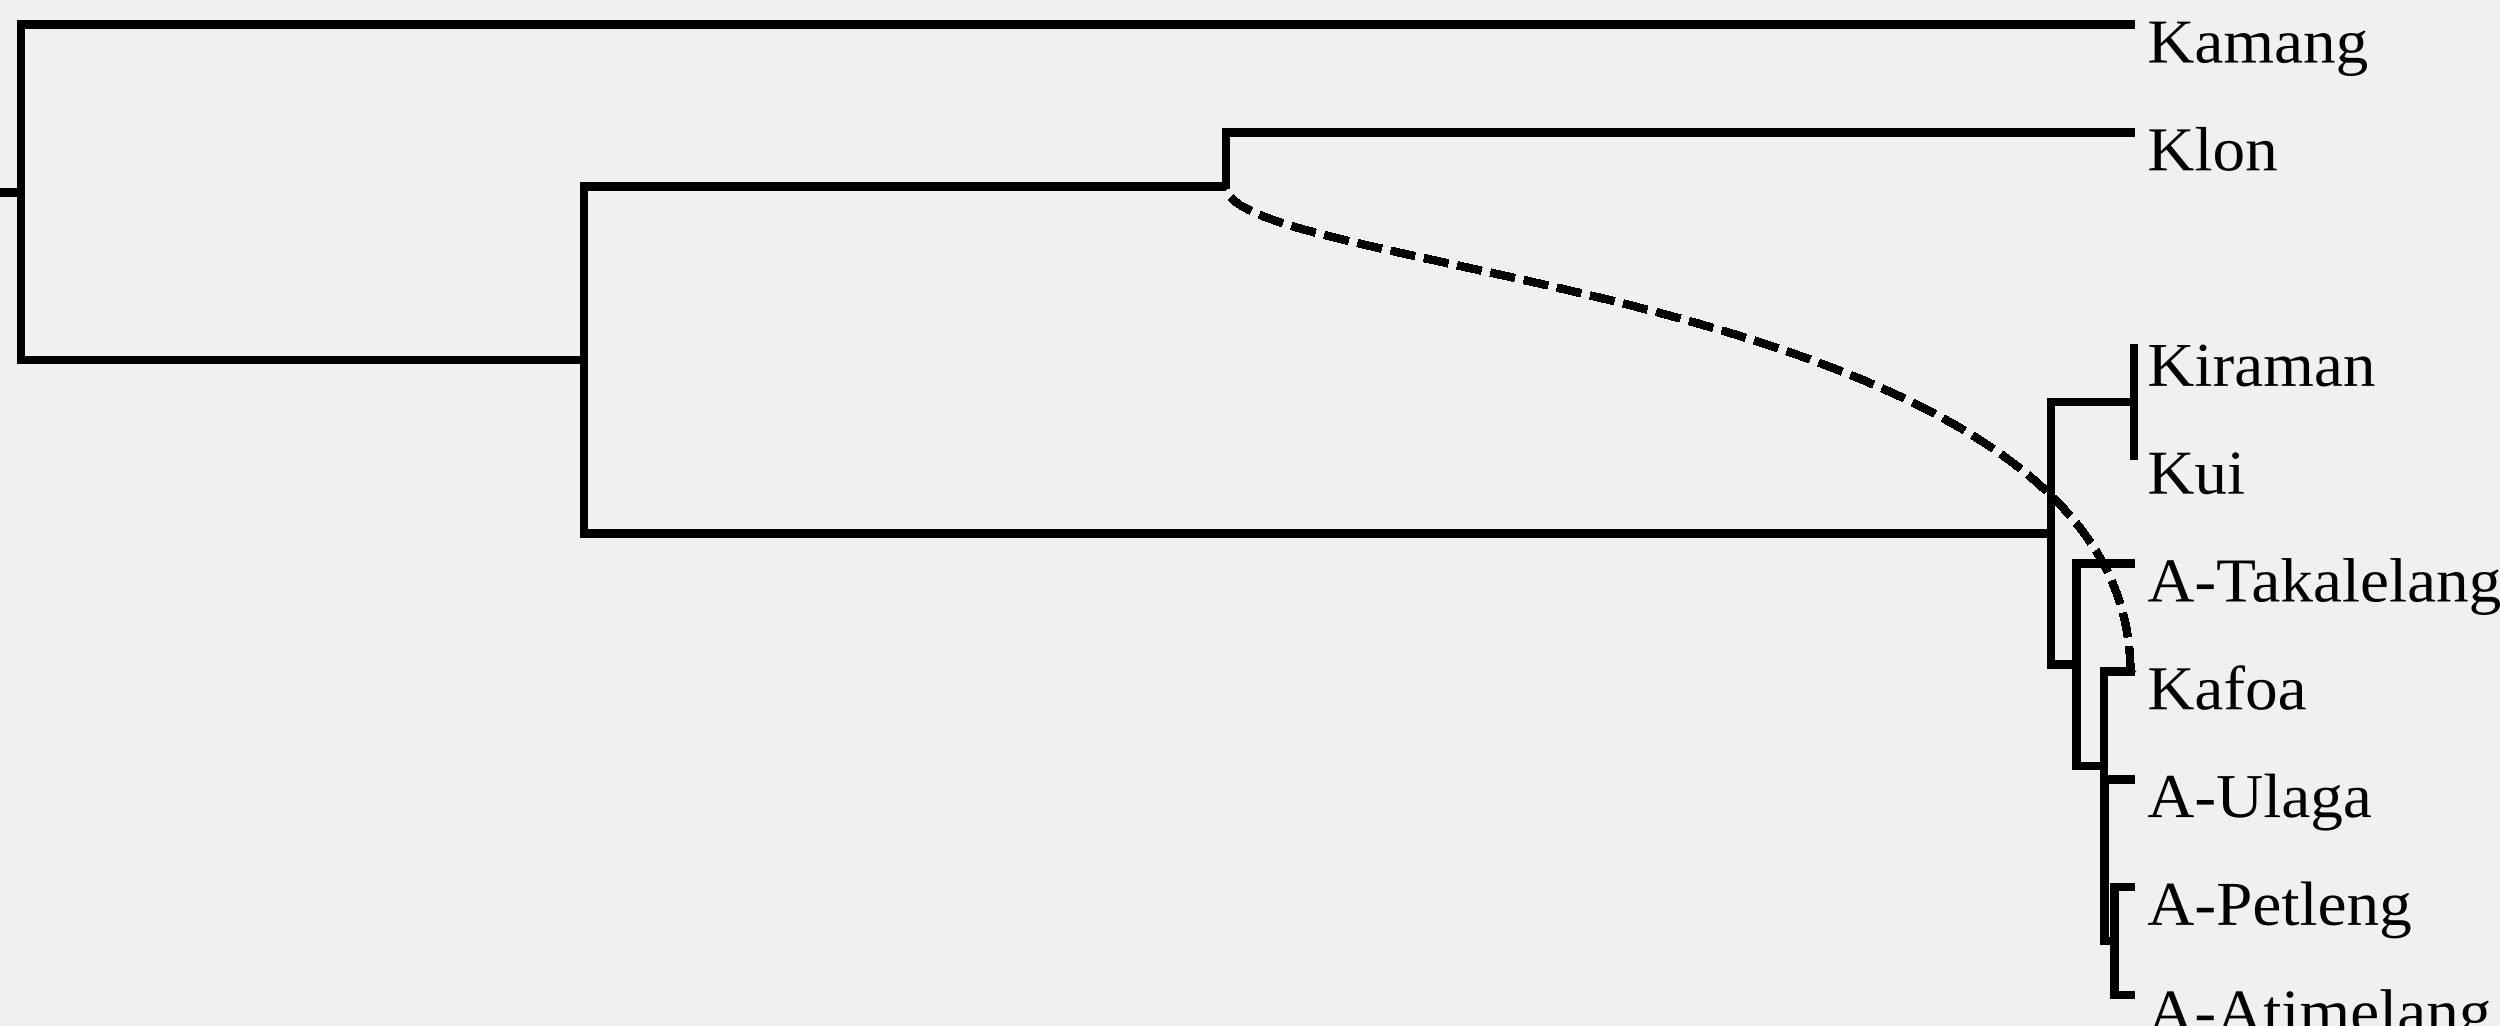
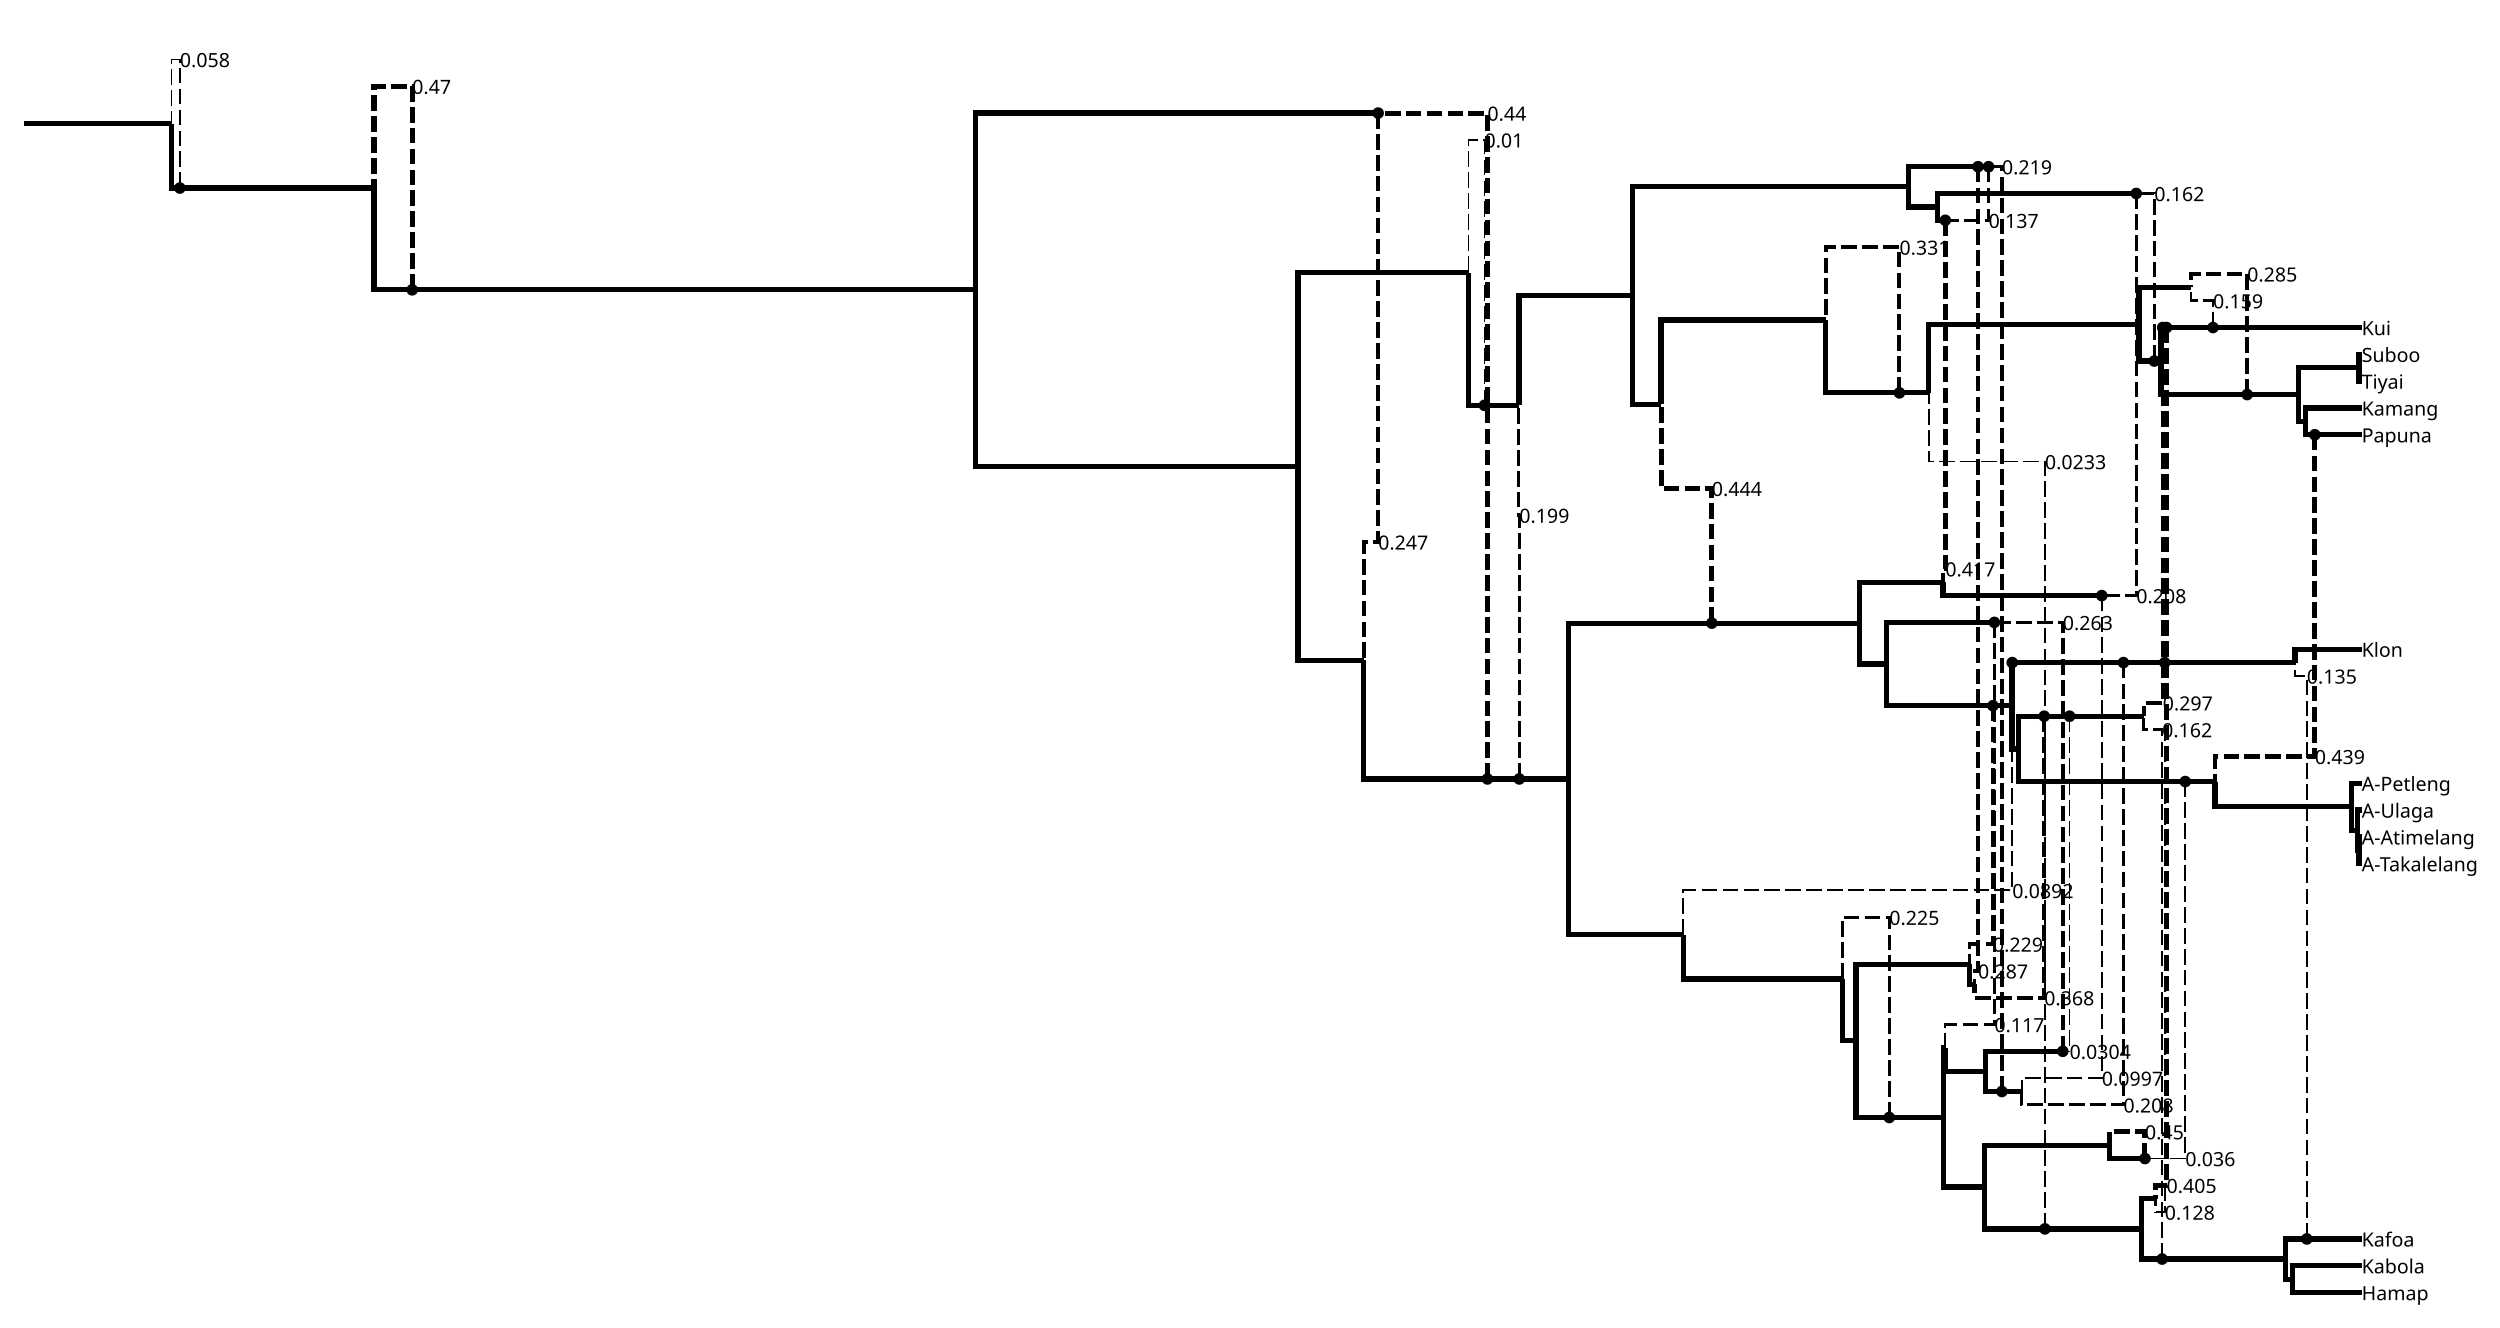
- <svg xmlns="http://www.w3.org/2000/svg" version="1.1" width="587.154" height="240.741" preserveAspectRatio="none" id="SVG" style="font-size:11px;font-family:sans-serif;stroke-width:2px;shape-rendering:crispEdges" viewBox="-20 -46.5 646.338 250.366">
-   <defs id="defs4330" />
-   <path d="m 531.856,196.494 -5.206,0 0,-13.164" class="treeEdge" vector-effect="non-scaling-stroke" id="node#11" style="fill:none;stroke:#000000;stroke-width:2" />
-   <path d="m 531.856,170.165 -5.206,0 0,13.164" class="treeEdge" vector-effect="non-scaling-stroke" id="node#12" style="fill:none;stroke:#000000;stroke-width:2" />
-   <path d="m 531.856,143.837 -7.819,0 0,19.746" class="treeEdge" vector-effect="non-scaling-stroke" id="node#9" style="fill:none;stroke:#000000;stroke-width:2" />
-   <path d="m 531.856,117.509 -1.072,0 0,0" class="treeEdge" vector-effect="non-scaling-stroke" id="node#7" style="fill:none;stroke:#000000;stroke-width:2" />
-   <path d="m 531.856,91.181 -14.954,0 0,24.683" class="treeEdge" vector-effect="non-scaling-stroke" id="node#4" style="fill:none;stroke:#000000;stroke-width:2" />
-   <path d="m 531.856,64.852 -0.149,0 0,-13.164" class="treeEdge" vector-effect="non-scaling-stroke" id="node#14" style="fill:none;stroke:#000000;stroke-width:2" />
-   <path d="m 531.856,38.524 -0.149,0 0,13.164" class="treeEdge" vector-effect="non-scaling-stroke" id="node#15" style="fill:none;stroke:#000000;stroke-width:2" />
-   <path d="m 531.856,-14.133 -234.953,0 0,13.164" class="treeEdge" vector-effect="non-scaling-stroke" id="node#18" style="fill:none;stroke:#000000;stroke-width:2" />
-   <path d="m 531.856,-40.461 -546.392,0 0,40.932" class="treeEdge" vector-effect="non-scaling-stroke" id="node#19" style="fill:none;stroke:#000000;stroke-width:2" />
-   <path d="m 526.651,183.33 -2.613,0 0,-19.746" class="treeEdge" vector-effect="non-scaling-stroke" id="node#10" style="fill:none;stroke:#000000;stroke-width:2" />
-   <path d="m 524.038,163.583 -0.099,0 0,-23.037" class="treeEdge" vector-effect="non-scaling-stroke" id="node#8" style="fill:none;stroke:#000000;stroke-width:2" />
-   <path d="m 530.785,117.509 -6.846,0 0,23.037" class="treeEdge" vector-effect="non-scaling-stroke" id="node#6" style="fill:none;stroke:#000000;stroke-width:2" />
-   <path d="m 523.939,140.546 -7.036,0 0,-24.683" class="treeEdge" vector-effect="non-scaling-stroke" id="node#5" style="fill:none;stroke:#000000;stroke-width:2" />
-   <path d="m 516.903,115.863 -6.688,0 0,-32.088" class="treeEdge" vector-effect="non-scaling-stroke" id="node#3" style="fill:none;stroke:#000000;stroke-width:2" />
-   <path d="m 531.708,51.688 -21.493,0 0,32.088" class="treeEdge" vector-effect="non-scaling-stroke" id="node#13" style="fill:none;stroke:#000000;stroke-width:2" />
-   <path d="m 510.214,83.776 -379.197,0 0,-42.372" class="treeEdge" vector-effect="non-scaling-stroke" id="node#2" style="fill:none;stroke:#000000;stroke-width:2" />
-   <path d="m 296.903,-0.969 -165.886,0 0,42.372" class="treeEdge" vector-effect="non-scaling-stroke" id="node#16" style="fill:none;stroke:#000000;stroke-width:2" />
-   <path d="m 131.017,41.404 -145.553,0 0,-40.932" class="treeEdge" vector-effect="non-scaling-stroke" id="node#1" style="fill:none;stroke:#000000;stroke-width:2" />
-   <path d="m -14.536,0.471 -5.464,0 0,0" class="treeEdge" vector-effect="non-scaling-stroke" id="node#0" style="fill:none;stroke:#000000;stroke-width:2" />
-   <path d="m 530.785,117.509 c 0,-93.853 -233.882,-96.941 -233.882,-118.477" class="treeEdge" vector-effect="non-scaling-stroke" id="node#17" style="fill:none;stroke:#000000;stroke-width:2;stroke-dasharray:6, 2" />
-   <ellipse cx="530.785" cy="117.509" rx="1.544" ry="0.369" class="nodeMark" id="ellipse4276" style="fill:#000000;shape-rendering:auto" />
-   <text x="509.343" y="210.732" dominant-baseline="central" transform="scale(1.050668,0.9517754)" id="text4278" style="font-style:normal;font-variant:normal;font-weight:normal;font-stretch:normal;font-size:16.049px;line-height:125%;font-family:'Times New Roman';-inkscape-font-specification:'Times New Roman, Normal';text-align:start;writing-mode:lr-tb;text-anchor:start">A-Atimelang</text>
-   <text x="509.343" y="183.069" dominant-baseline="central" transform="scale(1.050668,0.9517754)" id="text4280" style="font-style:normal;font-variant:normal;font-weight:normal;font-stretch:normal;font-size:16.049px;line-height:125%;font-family:'Times New Roman';-inkscape-font-specification:'Times New Roman, Normal';text-align:start;writing-mode:lr-tb;text-anchor:start">A-Petleng</text>
-   <text x="509.343" y="155.407" dominant-baseline="central" transform="scale(1.050668,0.9517754)" id="text4282" style="font-style:normal;font-variant:normal;font-weight:normal;font-stretch:normal;font-size:16.049px;line-height:125%;font-family:'Times New Roman';-inkscape-font-specification:'Times New Roman, Normal';text-align:start;writing-mode:lr-tb;text-anchor:start">A-Ulaga</text>
-   <text x="509.343" y="127.745" dominant-baseline="central" transform="scale(1.050668,0.9517754)" id="text4284" style="font-style:normal;font-variant:normal;font-weight:normal;font-stretch:normal;font-size:16.049px;line-height:125%;font-family:'Times New Roman';-inkscape-font-specification:'Times New Roman, Normal';text-align:start;writing-mode:lr-tb;text-anchor:start">Kafoa</text>
-   <text x="509.343" y="100.082" dominant-baseline="central" transform="scale(1.050668,0.9517754)" id="text4286" style="font-style:normal;font-variant:normal;font-weight:normal;font-stretch:normal;font-size:16.049px;line-height:125%;font-family:'Times New Roman';-inkscape-font-specification:'Times New Roman, Normal';text-align:start;writing-mode:lr-tb;text-anchor:start">A-Takalelang</text>
-   <text x="509.343" y="72.42" dominant-baseline="central" transform="scale(1.050668,0.9517754)" id="text4288" style="font-style:normal;font-variant:normal;font-weight:normal;font-stretch:normal;font-size:16.049px;line-height:125%;font-family:'Times New Roman';-inkscape-font-specification:'Times New Roman, Normal';text-align:start;writing-mode:lr-tb;text-anchor:start">Kui</text>
-   <text x="509.343" y="44.757" dominant-baseline="central" transform="scale(1.050668,0.9517754)" id="text4290" style="font-style:normal;font-variant:normal;font-weight:normal;font-stretch:normal;font-size:16.049px;line-height:125%;font-family:'Times New Roman';-inkscape-font-specification:'Times New Roman, Normal';text-align:start;writing-mode:lr-tb;text-anchor:start">Kiraman</text>
-   <text x="509.343" y="-10.567" dominant-baseline="central" transform="scale(1.050668,0.9517754)" id="text4292" style="font-style:normal;font-variant:normal;font-weight:normal;font-stretch:normal;font-size:16.049px;line-height:125%;font-family:'Times New Roman';-inkscape-font-specification:'Times New Roman, Normal';text-align:start;writing-mode:lr-tb;text-anchor:start">Klon</text>
-   <text x="509.343" y="-38.23" dominant-baseline="central" transform="scale(1.050668,0.9517754)" id="text4294" style="font-style:normal;font-variant:normal;font-weight:normal;font-stretch:normal;font-size:16.049px;line-height:125%;font-family:'Times New Roman';-inkscape-font-specification:'Times New Roman, Normal';text-align:start;writing-mode:lr-tb;text-anchor:start">Kamang</text>
-   <text x="1023.412" y="1215.474" pixelOffsetX="0" pixelOffsetY="-5" dominant-baseline="no-change" class="internalText" transform="scale(1.028825,0.9719821)" id="text4300" style="font-size:11.77px" />
+ <svg xmlns="http://www.w3.org/2000/svg" version="1.1" width="1913" height="1016" preserveAspectRatio="none" id="SVG" style="stroke-width: 4px; font-size: 15px; font-family: sans-serif; shape-rendering: crispedges;" viewBox="-20 -49 2046.219 1094">
+   <rect id="backgroundRect" x="-20" y="-49" width="2046.219" height="1094" fill="white" />
+   <path d="M 1913 1016 H 1856.134 V 1004.957" fill="none" stroke="black" stroke-width="4" class="treeEdge" vector-effect="non-scaling-stroke" id="node#111" />
+   <path d="M 1913 993.913 H 1856.134 V 1004.957" fill="none" stroke="black" stroke-width="4" class="treeEdge" vector-effect="non-scaling-stroke" id="node#112" />
+   <path d="M 1912.999 971.826 H 1868.084 V 971.826" fill="none" stroke="black" stroke-width="4" class="treeEdge" vector-effect="non-scaling-stroke" id="node#114" />
+   <path d="M 1913 662.609 H 1910.867 V 651.565" fill="none" stroke="black" stroke-width="4" class="treeEdge" vector-effect="non-scaling-stroke" id="node#80" />
+   <path d="M 1913 640.522 H 1910.867 V 651.565" fill="none" stroke="black" stroke-width="4" class="treeEdge" vector-effect="non-scaling-stroke" id="node#81" />
+   <path d="M 1913 618.435 H 1909.59 V 635" fill="none" stroke="black" stroke-width="4" class="treeEdge" vector-effect="non-scaling-stroke" id="node#78" />
+   <path d="M 1913 596.348 H 1904.443 V 615.674" fill="none" stroke="black" stroke-width="4" class="treeEdge" vector-effect="non-scaling-stroke" id="node#82" />
+   <path d="M 1913 485.913 H 1858.433 V 496.957" fill="none" stroke="black" stroke-width="4" class="treeEdge" vector-effect="non-scaling-stroke" id="node#70" />
+   <path d="M 1913 309.217 H 1874.67 V 309.217" fill="none" stroke="black" stroke-width="4" class="treeEdge" vector-effect="non-scaling-stroke" id="node#35" />
+   <path d="M 1913 287.13 H 1866.924 V 298.174" fill="none" stroke="black" stroke-width="4" class="treeEdge" vector-effect="non-scaling-stroke" id="node#33" />
+   <path d="M 1913 265.043 H 1910.738 V 254" fill="none" stroke="black" stroke-width="4" class="treeEdge" vector-effect="non-scaling-stroke" id="node#37" />
+   <path d="M 1913 242.957 H 1910.738 V 254" fill="none" stroke="black" stroke-width="4" class="treeEdge" vector-effect="non-scaling-stroke" id="node#38" />
+   <path d="M 1913 220.87 H 1791.333 V 220.87" fill="none" stroke="black" stroke-width="4" class="treeEdge" vector-effect="non-scaling-stroke" id="node#29" />
+   <path d="M 1856.134 1004.957 H 1850.519 V 988.391" fill="none" stroke="black" stroke-width="4" class="treeEdge" vector-effect="non-scaling-stroke" id="node#110" />
+   <path d="M 1868.084 971.826 H 1850.519 V 988.391" fill="none" stroke="black" stroke-width="4" class="treeEdge" vector-effect="non-scaling-stroke" id="node#113" />
+   <path d="M 1850.519 988.391 H 1749.668 V 988.391" fill="none" stroke="black" stroke-width="4" class="treeEdge" vector-effect="non-scaling-stroke" id="node#109" />
+   <path d="M 1749.668 988.391 H 1732.707 V 963.543" fill="none" stroke="black" stroke-width="4" class="treeEdge" vector-effect="non-scaling-stroke" id="node#108" />
+   <path d="M 1744.283 938.696 H 1732.707 V 963.543" fill="none" stroke="black" stroke-width="4" class="treeEdge" vector-effect="non-scaling-stroke" id="node#105" />
+   <path d="M 1732.707 963.543 H 1653.733 V 963.543" fill="none" stroke="black" stroke-width="4" class="treeEdge" vector-effect="non-scaling-stroke" id="node#104" />
+   <path d="M 1653.733 963.543 H 1604.27 V 929.033" fill="none" stroke="black" stroke-width="4" class="treeEdge" vector-effect="non-scaling-stroke" id="node#103" />
+   <path d="M 1735.621 905.565 H 1706.483 V 894.522" fill="none" stroke="black" stroke-width="4" class="treeEdge" vector-effect="non-scaling-stroke" id="node#100" />
+   <path d="M 1706.483 894.522 H 1604.27 V 929.033" fill="none" stroke="black" stroke-width="4" class="treeEdge" vector-effect="non-scaling-stroke" id="node#99" />
+   <path d="M 1604.27 929.033 H 1570.778 V 871.745" fill="none" stroke="black" stroke-width="4" class="treeEdge" vector-effect="non-scaling-stroke" id="node#98" />
+   <path d="M 1634.941 850.348 H 1618.561 V 850.348" fill="none" stroke="black" stroke-width="4" class="treeEdge" vector-effect="non-scaling-stroke" id="node#121" />
+   <path d="M 1618.561 850.348 H 1605.395 V 833.783" fill="none" stroke="black" stroke-width="4" class="treeEdge" vector-effect="non-scaling-stroke" id="node#120" />
+   <path d="M 1668.346 817.217 H 1605.395 V 833.783" fill="none" stroke="black" stroke-width="4" class="treeEdge" vector-effect="non-scaling-stroke" id="node#118" />
+   <path d="M 1605.395 833.783 H 1572.054 V 814.457" fill="none" stroke="black" stroke-width="4" class="treeEdge" vector-effect="non-scaling-stroke" id="node#117" />
+   <path d="M 1572.054 814.457 H 1570.778 V 871.745" fill="none" stroke="black" stroke-width="4" class="treeEdge" vector-effect="non-scaling-stroke" id="node#115" />
+   <path d="M 1570.778 871.745 H 1526.359 V 871.745" fill="none" stroke="black" stroke-width="4" class="treeEdge" vector-effect="non-scaling-stroke" id="node#97" />
+   <path d="M 1526.359 871.745 H 1499.071 V 808.59" fill="none" stroke="black" stroke-width="4" class="treeEdge" vector-effect="non-scaling-stroke" id="node#96" />
+   <path d="M 1596.057 762 H 1591.701 V 745.435" fill="none" stroke="black" stroke-width="4" class="treeEdge" vector-effect="non-scaling-stroke" id="node#93" />
+   <path d="M 1591.701 745.435 H 1499.071 V 808.59" fill="none" stroke="black" stroke-width="4" class="treeEdge" vector-effect="non-scaling-stroke" id="node#91" />
+   <path d="M 1499.071 808.59 H 1488.308 V 757.686" fill="none" stroke="black" stroke-width="4" class="treeEdge" vector-effect="non-scaling-stroke" id="node#90" />
+   <path d="M 1488.308 757.686 H 1357.889 V 721.191" fill="none" stroke="black" stroke-width="4" class="treeEdge" vector-effect="non-scaling-stroke" id="node#89" />
+   <path d="M 1357.889 721.191 H 1264.014 V 592.81" fill="none" stroke="black" stroke-width="4" class="treeEdge" vector-effect="non-scaling-stroke" id="node#88" />
+   <path d="M 1910.867 651.565 H 1909.59 V 635" fill="none" stroke="black" stroke-width="4" class="treeEdge" vector-effect="non-scaling-stroke" id="node#79" />
+   <path d="M 1909.59 635 H 1904.443 V 615.674" fill="none" stroke="black" stroke-width="4" class="treeEdge" vector-effect="non-scaling-stroke" id="node#77" />
+   <path d="M 1904.443 615.674 H 1792.938 V 594.967" fill="none" stroke="black" stroke-width="4" class="treeEdge" vector-effect="non-scaling-stroke" id="node#76" />
+   <path d="M 1792.938 594.967 H 1768.624 V 594.967" fill="none" stroke="black" stroke-width="4" class="treeEdge" vector-effect="non-scaling-stroke" id="node#74" />
+   <path d="M 1768.624 594.967 H 1632.231 V 568.049" fill="none" stroke="black" stroke-width="4" class="treeEdge" vector-effect="non-scaling-stroke" id="node#73" />
+   <path d="M 1734.647 541.13 H 1673.914 V 541.13" fill="none" stroke="black" stroke-width="4" class="treeEdge" vector-effect="non-scaling-stroke" id="node#85" />
+   <path d="M 1673.914 541.13 H 1653.158 V 541.13" fill="none" stroke="black" stroke-width="4" class="treeEdge" vector-effect="non-scaling-stroke" id="node#84" />
+   <path d="M 1653.158 541.13 H 1632.231 V 568.049" fill="none" stroke="black" stroke-width="4" class="treeEdge" vector-effect="non-scaling-stroke" id="node#83" />
+   <path d="M 1632.231 568.049 H 1626.864 V 532.503" fill="none" stroke="black" stroke-width="4" class="treeEdge" vector-effect="non-scaling-stroke" id="node#72" />
+   <path d="M 1858.433 496.957 H 1751.805 V 496.957" fill="none" stroke="black" stroke-width="4" class="treeEdge" vector-effect="non-scaling-stroke" id="node#69" />
+   <path d="M 1751.805 496.957 H 1718.006 V 496.957" fill="none" stroke="black" stroke-width="4" class="treeEdge" vector-effect="non-scaling-stroke" id="node#68" />
+   <path d="M 1718.006 496.957 H 1627.004 V 496.957" fill="none" stroke="black" stroke-width="4" class="treeEdge" vector-effect="non-scaling-stroke" id="node#67" />
+   <path d="M 1627.004 496.957 H 1626.864 V 532.503" fill="none" stroke="black" stroke-width="4" class="treeEdge" vector-effect="non-scaling-stroke" id="node#66" />
+   <path d="M 1626.864 532.503 H 1611.184 V 532.503" fill="none" stroke="black" stroke-width="4" class="treeEdge" vector-effect="non-scaling-stroke" id="node#65" />
+   <path d="M 1611.184 532.503 H 1523.957 V 498.164" fill="none" stroke="black" stroke-width="4" class="treeEdge" vector-effect="non-scaling-stroke" id="node#64" />
+   <path d="M 1612.378 463.826 H 1523.957 V 498.164" fill="none" stroke="black" stroke-width="4" class="treeEdge" vector-effect="non-scaling-stroke" id="node#62" />
+   <path d="M 1523.957 498.164 H 1501.911 V 464.43" fill="none" stroke="black" stroke-width="4" class="treeEdge" vector-effect="non-scaling-stroke" id="node#61" />
+   <path d="M 1700.291 441.739 H 1570.278 V 430.696" fill="none" stroke="black" stroke-width="4" class="treeEdge" vector-effect="non-scaling-stroke" id="node#59" />
+   <path d="M 1570.278 430.696 H 1501.911 V 464.43" fill="none" stroke="black" stroke-width="4" class="treeEdge" vector-effect="non-scaling-stroke" id="node#57" />
+   <path d="M 1501.911 464.43 H 1381.114 V 464.43" fill="none" stroke="black" stroke-width="4" class="treeEdge" vector-effect="non-scaling-stroke" id="node#56" />
+   <path d="M 1381.114 464.43 H 1264.014 V 592.81" fill="none" stroke="black" stroke-width="4" class="treeEdge" vector-effect="non-scaling-stroke" id="node#55" />
+   <path d="M 1264.014 592.81 H 1223.521 V 592.81" fill="none" stroke="black" stroke-width="4" class="treeEdge" vector-effect="non-scaling-stroke" id="node#54" />
+   <path d="M 1223.521 592.81 H 1197.431 V 592.81" fill="none" stroke="black" stroke-width="4" class="treeEdge" vector-effect="non-scaling-stroke" id="node#53" />
+   <path d="M 1197.431 592.81 H 1096.325 V 495.188" fill="none" stroke="black" stroke-width="4" class="treeEdge" vector-effect="non-scaling-stroke" id="node#52" />
+   <path d="M 1096.325 495.188 H 1042.388 V 335.403" fill="none" stroke="black" stroke-width="4" class="treeEdge" vector-effect="non-scaling-stroke" id="node#50" />
+   <path d="M 1874.67 309.217 H 1866.924 V 298.174" fill="none" stroke="black" stroke-width="4" class="treeEdge" vector-effect="non-scaling-stroke" id="node#34" />
+   <path d="M 1866.924 298.174 H 1861.54 V 276.087" fill="none" stroke="black" stroke-width="4" class="treeEdge" vector-effect="non-scaling-stroke" id="node#32" />
+   <path d="M 1910.738 254 H 1861.54 V 276.087" fill="none" stroke="black" stroke-width="4" class="treeEdge" vector-effect="non-scaling-stroke" id="node#36" />
+   <path d="M 1861.54 276.087 H 1819.295 V 276.087" fill="none" stroke="black" stroke-width="4" class="treeEdge" vector-effect="non-scaling-stroke" id="node#31" />
+   <path d="M 1819.295 276.087 H 1748.792 V 248.478" fill="none" stroke="black" stroke-width="4" class="treeEdge" vector-effect="non-scaling-stroke" id="node#30" />
+   <path d="M 1791.333 220.87 H 1753.279 V 220.87" fill="none" stroke="black" stroke-width="4" class="treeEdge" vector-effect="non-scaling-stroke" id="node#28" />
+   <path d="M 1753.279 220.87 H 1750.155 V 220.87" fill="none" stroke="black" stroke-width="4" class="treeEdge" vector-effect="non-scaling-stroke" id="node#27" />
+   <path d="M 1750.155 220.87 H 1748.792 V 248.478" fill="none" stroke="black" stroke-width="4" class="treeEdge" vector-effect="non-scaling-stroke" id="node#26" />
+   <path d="M 1748.792 248.478 H 1743.251 V 248.478" fill="none" stroke="black" stroke-width="4" class="treeEdge" vector-effect="non-scaling-stroke" id="node#25" />
+   <path d="M 1743.251 248.478 H 1730.751 V 218.109" fill="none" stroke="black" stroke-width="4" class="treeEdge" vector-effect="non-scaling-stroke" id="node#24" />
+   <path d="M 1773.255 187.739 H 1730.751 V 218.109" fill="none" stroke="black" stroke-width="4" class="treeEdge" vector-effect="non-scaling-stroke" id="node#21" />
+   <path d="M 1730.751 218.109 H 1558.719 V 274.707" fill="none" stroke="black" stroke-width="4" class="treeEdge" vector-effect="non-scaling-stroke" id="node#20" />
+   <path d="M 1558.719 274.707 H 1534.673 V 274.707" fill="none" stroke="black" stroke-width="4" class="treeEdge" vector-effect="non-scaling-stroke" id="node#18" />
+   <path d="M 1534.673 274.707 H 1474.266 V 214.658" fill="none" stroke="black" stroke-width="4" class="treeEdge" vector-effect="non-scaling-stroke" id="node#17" />
+   <path d="M 1474.266 214.658 H 1339.556 V 284.024" fill="none" stroke="black" stroke-width="4" class="treeEdge" vector-effect="non-scaling-stroke" id="node#16" />
+   <path d="M 1339.556 284.024 H 1316.15 V 194.469" fill="none" stroke="black" stroke-width="4" class="treeEdge" vector-effect="non-scaling-stroke" id="node#14" />
+   <path d="M 1572.211 132.522 H 1565.901 V 121.478" fill="none" stroke="black" stroke-width="4" class="treeEdge" vector-effect="non-scaling-stroke" id="node#42" />
+   <path d="M 1728.511 110.435 H 1565.901 V 121.478" fill="none" stroke="black" stroke-width="4" class="treeEdge" vector-effect="non-scaling-stroke" id="node#44" />
+   <path d="M 1565.901 121.478 H 1541.885 V 104.913" fill="none" stroke="black" stroke-width="4" class="treeEdge" vector-effect="non-scaling-stroke" id="node#41" />
+   <path d="M 1607.637 88.348 H 1598.964 V 88.348" fill="none" stroke="black" stroke-width="4" class="treeEdge" vector-effect="non-scaling-stroke" id="node#47" />
+   <path d="M 1598.964 88.348 H 1541.885 V 104.913" fill="none" stroke="black" stroke-width="4" class="treeEdge" vector-effect="non-scaling-stroke" id="node#46" />
+   <path d="M 1541.885 104.913 H 1316.15 V 194.469" fill="none" stroke="black" stroke-width="4" class="treeEdge" vector-effect="non-scaling-stroke" id="node#40" />
+   <path d="M 1316.15 194.469 H 1223.218 V 284.974" fill="none" stroke="black" stroke-width="4" class="treeEdge" vector-effect="non-scaling-stroke" id="node#13" />
+   <path d="M 1223.218 284.974 H 1195.01 V 284.974" fill="none" stroke="black" stroke-width="4" class="treeEdge" vector-effect="non-scaling-stroke" id="node#11" />
+   <path d="M 1195.01 284.974 H 1182.092 V 175.617" fill="none" stroke="black" stroke-width="4" class="treeEdge" vector-effect="non-scaling-stroke" id="node#10" />
+   <path d="M 1182.092 175.617 H 1042.388 V 335.403" fill="none" stroke="black" stroke-width="4" class="treeEdge" vector-effect="non-scaling-stroke" id="node#9" />
+   <path d="M 1042.388 335.403 H 778.256 V 189.788" fill="none" stroke="black" stroke-width="4" class="treeEdge" vector-effect="non-scaling-stroke" id="node#8" />
+   <path d="M 1107.995 44.174 H 778.256 V 189.788" fill="none" stroke="black" stroke-width="4" class="treeEdge" vector-effect="non-scaling-stroke" id="node#6" />
+   <path d="M 778.256 189.788 H 317.388 V 189.788" fill="none" stroke="black" stroke-width="4" class="treeEdge" vector-effect="non-scaling-stroke" id="node#5" />
+   <path d="M 317.388 189.788 H 286.137 V 105.938" fill="none" stroke="black" stroke-width="4" class="treeEdge" vector-effect="non-scaling-stroke" id="node#4" />
+   <path d="M 286.137 105.938 H 127.199 V 105.938" fill="none" stroke="black" stroke-width="4" class="treeEdge" vector-effect="non-scaling-stroke" id="node#3" />
+   <path d="M 127.199 105.938 H 120.368 V 52.969" fill="none" stroke="black" stroke-width="4" class="treeEdge" vector-effect="non-scaling-stroke" id="node#2" />
+   <path d="M 120.368 52.969 H 18.941 V 52.969" fill="none" stroke="black" stroke-width="4" class="treeEdge" vector-effect="non-scaling-stroke" id="node#1" />
+   <path d="M 18.941 52.969 H 0 V 52.969" fill="none" stroke="black" stroke-width="4" class="treeEdge" vector-effect="non-scaling-stroke" id="node#0" />
+   <path d="M 127.199 105.938 L 127.199 0 H 120.368 V 52.969" fill="none" stroke="black" stroke-width="1.37" class="treeEdge" vector-effect="non-scaling-stroke" stroke-dasharray="12, 4" id="node#127" />
+   <ellipse cx="127.199" cy="105.938" rx="4.759" ry="4.791" shape-rendering="auto" fill="black" class="nodeMark" />
+   <path d="M 317.388 189.788 L 317.388 22.087 H 286.137 V 105.938" fill="none" stroke="black" stroke-width="4" class="treeEdge" vector-effect="non-scaling-stroke" stroke-dasharray="12, 4" id="node#126" />
+   <ellipse cx="317.388" cy="189.788" rx="4.759" ry="4.791" shape-rendering="auto" fill="black" class="nodeMark" />
+   <path d="M 1197.431 592.81 L 1197.431 44.174 H 1107.995 V 44.174" fill="none" stroke="black" stroke-width="3.807" class="treeEdge" vector-effect="non-scaling-stroke" stroke-dasharray="12, 4" id="node#7" />
+   <ellipse cx="1197.431" cy="592.81" rx="4.759" ry="4.791" shape-rendering="auto" fill="black" class="nodeMark" />
+   <path d="M 1223.521 592.81 L 1223.521 375.478 H 1223.218 V 284.974" fill="none" stroke="black" stroke-width="2.267" class="treeEdge" vector-effect="non-scaling-stroke" stroke-dasharray="12, 4" id="node#12" />
+   <ellipse cx="1223.521" cy="592.81" rx="4.759" ry="4.791" shape-rendering="auto" fill="black" class="nodeMark" />
+   <path d="M 1526.359 871.745 L 1526.359 706.783 H 1488.308 V 757.686" fill="none" stroke="black" stroke-width="2.435" class="treeEdge" vector-effect="non-scaling-stroke" stroke-dasharray="12, 4" id="node#124" />
+   <ellipse cx="1526.359" cy="871.745" rx="4.759" ry="4.791" shape-rendering="auto" fill="black" class="nodeMark" />
+   <path d="M 1653.733 963.543 L 1653.733 331.304 H 1558.719 V 274.707" fill="none" stroke="black" stroke-width="1.148" class="treeEdge" vector-effect="non-scaling-stroke" stroke-dasharray="12, 4" id="node#19" />
+   <ellipse cx="1653.733" cy="963.543" rx="4.759" ry="4.791" shape-rendering="auto" fill="black" class="nodeMark" />
+   <path d="M 1749.668 988.391 L 1749.669 552.174 H 1734.647 V 541.13" fill="none" stroke="black" stroke-width="2.031" class="treeEdge" vector-effect="non-scaling-stroke" stroke-dasharray="12, 4" id="node#87" />
+   <ellipse cx="1749.668" cy="988.391" rx="4.759" ry="4.791" shape-rendering="auto" fill="black" class="nodeMark" />
+   <path d="M 1868.084 971.826 L 1868.084 508 H 1858.433 V 496.957" fill="none" stroke="black" stroke-width="1.861" class="treeEdge" vector-effect="non-scaling-stroke" stroke-dasharray="12, 4" id="node#71" />
+   <ellipse cx="1868.084" cy="971.826" rx="4.759" ry="4.791" shape-rendering="auto" fill="black" class="nodeMark" />
+   <path d="M 1735.621 905.565 L 1735.622 883.478 H 1706.483 V 894.522" fill="none" stroke="black" stroke-width="3.869" class="treeEdge" vector-effect="non-scaling-stroke" stroke-dasharray="12, 4" id="node#102" />
+   <ellipse cx="1735.621" cy="905.565" rx="4.759" ry="4.791" shape-rendering="auto" fill="black" class="nodeMark" />
+   <path d="M 1618.561 850.348 L 1618.561 88.348 H 1607.637 V 88.348" fill="none" stroke="black" stroke-width="2.4" class="treeEdge" vector-effect="non-scaling-stroke" stroke-dasharray="12, 4" id="node#48" />
+   <ellipse cx="1618.561" cy="850.348" rx="4.759" ry="4.791" shape-rendering="auto" fill="black" class="nodeMark" />
+   <path d="M 1668.346 817.217 L 1668.346 463.826 H 1612.378 V 463.826" fill="none" stroke="black" stroke-width="2.681" class="treeEdge" vector-effect="non-scaling-stroke" stroke-dasharray="12, 4" id="node#63" />
+   <ellipse cx="1668.346" cy="817.217" rx="4.759" ry="4.791" shape-rendering="auto" fill="black" class="nodeMark" />
+   <path d="M 1381.114 464.43 L 1381.114 353.391 H 1339.556 V 284.024" fill="none" stroke="black" stroke-width="3.829" class="treeEdge" vector-effect="non-scaling-stroke" stroke-dasharray="12, 4" id="node#15" />
+   <ellipse cx="1381.114" cy="464.43" rx="4.759" ry="4.791" shape-rendering="auto" fill="black" class="nodeMark" />
+   <path d="M 1611.184 532.503 L 1611.184 728.87 H 1591.701 V 745.435" fill="none" stroke="black" stroke-width="2.458" class="treeEdge" vector-effect="non-scaling-stroke" stroke-dasharray="12, 4" id="node#92" />
+   <ellipse cx="1611.184" cy="532.503" rx="4.759" ry="4.791" shape-rendering="auto" fill="black" class="nodeMark" />
+   <path d="M 1768.624 594.967 L 1768.624 905.565 H 1735.621 V 905.565" fill="none" stroke="black" stroke-width="1.229" class="treeEdge" vector-effect="non-scaling-stroke" stroke-dasharray="12, 4" id="node#101" />
+   <ellipse cx="1768.624" cy="594.967" rx="4.759" ry="4.791" shape-rendering="auto" fill="black" class="nodeMark" />
+   <path d="M 1653.158 541.13 L 1653.158 773.043 H 1596.057 V 762" fill="none" stroke="black" stroke-width="3.345" class="treeEdge" vector-effect="non-scaling-stroke" stroke-dasharray="12, 4" id="node#94" />
+   <ellipse cx="1653.158" cy="541.13" rx="4.759" ry="4.791" shape-rendering="auto" fill="black" class="nodeMark" />
+   <path d="M 1673.914 541.13 L 1673.914 817.217 H 1668.346 V 817.217" fill="none" stroke="black" stroke-width="1.194" class="treeEdge" vector-effect="non-scaling-stroke" stroke-dasharray="12, 4" id="node#119" />
+   <ellipse cx="1673.914" cy="541.13" rx="4.759" ry="4.791" shape-rendering="auto" fill="black" class="nodeMark" />
+   <path d="M 1627.004 496.957 L 1627.004 684.696 H 1357.889 V 721.191" fill="none" stroke="black" stroke-width="1.569" class="treeEdge" vector-effect="non-scaling-stroke" stroke-dasharray="12, 4" id="node#125" />
+   <ellipse cx="1627.004" cy="496.957" rx="4.759" ry="4.791" shape-rendering="auto" fill="black" class="nodeMark" />
+   <path d="M 1718.006 496.957 L 1718.006 861.391 H 1634.941 V 850.348" fill="none" stroke="black" stroke-width="2.325" class="treeEdge" vector-effect="non-scaling-stroke" stroke-dasharray="12, 4" id="node#123" />
+   <ellipse cx="1718.006" cy="496.957" rx="4.759" ry="4.791" shape-rendering="auto" fill="black" class="nodeMark" />
+   <path d="M 1751.805 496.957 L 1751.805 949.739 H 1744.283 V 938.696" fill="none" stroke="black" stroke-width="1.819" class="treeEdge" vector-effect="non-scaling-stroke" stroke-dasharray="12, 4" id="node#106" />
+   <ellipse cx="1751.805" cy="496.957" rx="4.759" ry="4.791" shape-rendering="auto" fill="black" class="nodeMark" />
+   <path d="M 1612.378 463.826 L 1612.377 795.13 H 1572.054 V 814.457" fill="none" stroke="black" stroke-width="1.746" class="treeEdge" vector-effect="non-scaling-stroke" stroke-dasharray="12, 4" id="node#116" />
+   <ellipse cx="1612.378" cy="463.826" rx="4.759" ry="4.791" shape-rendering="auto" fill="black" class="nodeMark" />
+   <path d="M 1700.291 441.739 L 1700.291 839.304 H 1634.941 V 850.348" fill="none" stroke="black" stroke-width="1.636" class="treeEdge" vector-effect="non-scaling-stroke" stroke-dasharray="12, 4" id="node#122" />
+   <ellipse cx="1700.291" cy="441.739" rx="4.759" ry="4.791" shape-rendering="auto" fill="black" class="nodeMark" />
+   <path d="M 1195.01 284.974 L 1195.01 66.261 H 1182.092 V 175.617" fill="none" stroke="black" stroke-width="1.064" class="treeEdge" vector-effect="non-scaling-stroke" stroke-dasharray="12, 4" id="node#49" />
+   <ellipse cx="1195.01" cy="284.974" rx="4.759" ry="4.791" shape-rendering="auto" fill="black" class="nodeMark" />
+   <path d="M 1534.673 274.707 L 1534.673 154.609 H 1474.266 V 214.658" fill="none" stroke="black" stroke-width="3.11" class="treeEdge" vector-effect="non-scaling-stroke" stroke-dasharray="12, 4" id="node#39" />
+   <ellipse cx="1534.673" cy="274.707" rx="4.759" ry="4.791" shape-rendering="auto" fill="black" class="nodeMark" />
+   <path d="M 1743.251 248.478 L 1743.251 110.435 H 1728.511 V 110.435" fill="none" stroke="black" stroke-width="2.03" class="treeEdge" vector-effect="non-scaling-stroke" stroke-dasharray="12, 4" id="node#45" />
+   <ellipse cx="1743.251" cy="248.478" rx="4.759" ry="4.791" shape-rendering="auto" fill="black" class="nodeMark" />
+   <path d="M 1819.295 276.087 L 1819.295 176.696 H 1773.255 V 187.739" fill="none" stroke="black" stroke-width="2.821" class="treeEdge" vector-effect="non-scaling-stroke" stroke-dasharray="12, 4" id="node#23" />
+   <ellipse cx="1819.295" cy="276.087" rx="4.759" ry="4.791" shape-rendering="auto" fill="black" class="nodeMark" />
+   <path d="M 1874.67 309.217 L 1874.67 574.261 H 1792.938 V 594.967" fill="none" stroke="black" stroke-width="3.798" class="treeEdge" vector-effect="non-scaling-stroke" stroke-dasharray="12, 4" id="node#75" />
+   <ellipse cx="1874.67" cy="309.217" rx="4.759" ry="4.791" shape-rendering="auto" fill="black" class="nodeMark" />
+   <path d="M 1750.155 220.87 L 1750.155 530.087 H 1734.647 V 541.13" fill="none" stroke="black" stroke-width="2.893" class="treeEdge" vector-effect="non-scaling-stroke" stroke-dasharray="12, 4" id="node#86" />
+   <ellipse cx="1750.155" cy="220.87" rx="4.759" ry="4.791" shape-rendering="auto" fill="black" class="nodeMark" />
+   <path d="M 1753.279 220.87 L 1753.278 927.652 H 1744.283 V 938.696" fill="none" stroke="black" stroke-width="3.581" class="treeEdge" vector-effect="non-scaling-stroke" stroke-dasharray="12, 4" id="node#107" />
+   <ellipse cx="1753.279" cy="220.87" rx="4.759" ry="4.791" shape-rendering="auto" fill="black" class="nodeMark" />
+   <path d="M 1791.333 220.87 L 1791.333 198.783 H 1773.255 V 187.739" fill="none" stroke="black" stroke-width="2.012" class="treeEdge" vector-effect="non-scaling-stroke" stroke-dasharray="12, 4" id="node#22" />
+   <ellipse cx="1791.333" cy="220.87" rx="4.759" ry="4.791" shape-rendering="auto" fill="black" class="nodeMark" />
+   <path d="M 1572.211 132.522 L 1572.211 419.652 H 1570.278 V 430.696" fill="none" stroke="black" stroke-width="3.659" class="treeEdge" vector-effect="non-scaling-stroke" stroke-dasharray="12, 4" id="node#58" />
+   <ellipse cx="1572.211" cy="132.522" rx="4.759" ry="4.791" shape-rendering="auto" fill="black" class="nodeMark" />
+   <path d="M 1728.511 110.435 L 1728.511 441.739 H 1700.291 V 441.739" fill="none" stroke="black" stroke-width="2.329" class="treeEdge" vector-effect="non-scaling-stroke" stroke-dasharray="12, 4" id="node#60" />
+   <ellipse cx="1728.511" cy="110.435" rx="4.759" ry="4.791" shape-rendering="auto" fill="black" class="nodeMark" />
+   <path d="M 1598.964 88.348 L 1598.964 750.957 H 1596.057 V 762" fill="none" stroke="black" stroke-width="2.829" class="treeEdge" vector-effect="non-scaling-stroke" stroke-dasharray="12, 4" id="node#95" />
+   <ellipse cx="1598.964" cy="88.348" rx="4.759" ry="4.791" shape-rendering="auto" fill="black" class="nodeMark" />
+   <path d="M 1607.637 88.348 L 1607.637 132.522 H 1572.211 V 132.522" fill="none" stroke="black" stroke-width="1.875" class="treeEdge" vector-effect="non-scaling-stroke" stroke-dasharray="12, 4" id="node#43" />
+   <ellipse cx="1607.637" cy="88.348" rx="4.759" ry="4.791" shape-rendering="auto" fill="black" class="nodeMark" />
+   <path d="M 1107.995 44.174 L 1107.995 397.565 H 1096.325 V 495.188" fill="none" stroke="black" stroke-width="2.576" class="treeEdge" vector-effect="non-scaling-stroke" stroke-dasharray="12, 4" id="node#51" />
+   <ellipse cx="1107.995" cy="44.174" rx="4.759" ry="4.791" shape-rendering="auto" fill="black" class="nodeMark" />
+   <text x="1913" y="1016" dominant-baseline="central" transform="matrix(1.06964 0 0 1.07677 0 0) matrix(1 0 0 1 -124.546 -72.4388)">Hamap</text>
+   <text x="1913" y="993.913" dominant-baseline="central" transform="matrix(1.06964 0 0 1.07677 0 0) matrix(1 0 0 1 -124.546 -70.864)">Kabola</text>
+   <text x="1912.999" y="971.826" dominant-baseline="central" transform="matrix(1.06964 0 0 1.07677 0 0) matrix(1 0 0 1 -124.546 -69.2892)">Kafoa</text>
+   <text x="1913" y="662.609" dominant-baseline="central" transform="matrix(1.06964 0 0 1.07677 0 0) matrix(1 0 0 1 -124.546 -47.2427)">A-Takalelang</text>
+   <text x="1913" y="640.522" dominant-baseline="central" transform="matrix(1.06964 0 0 1.07677 0 0) matrix(1 0 0 1 -124.546 -45.6679)">A-Atimelang</text>
+   <text x="1913" y="618.435" dominant-baseline="central" transform="matrix(1.06964 0 0 1.07677 0 0) matrix(1 0 0 1 -124.546 -44.0932)">A-Ulaga</text>
+   <text x="1913" y="596.348" dominant-baseline="central" transform="matrix(1.06964 0 0 1.07677 0 0) matrix(1 0 0 1 -124.546 -42.5184)">A-Petleng</text>
+   <text x="1913" y="485.913" dominant-baseline="central" transform="matrix(1.06964 0 0 1.07677 0 0) matrix(1 0 0 1 -124.546 -34.6446)">Klon</text>
+   <text x="1913" y="309.217" dominant-baseline="central" transform="matrix(1.06964 0 0 1.07677 0 0) matrix(1 0 0 1 -124.546 -22.0466)">Papuna</text>
+   <text x="1913" y="287.13" dominant-baseline="central" transform="matrix(1.06964 0 0 1.07677 0 0) matrix(1 0 0 1 -124.546 -20.4718)">Kamang</text>
+   <text x="1913" y="265.043" dominant-baseline="central" transform="matrix(1.06964 0 0 1.07677 0 0) matrix(1 0 0 1 -124.546 -18.8971)">Tiyai</text>
+   <text x="1913" y="242.957" dominant-baseline="central" transform="matrix(1.06964 0 0 1.07677 0 0) matrix(1 0 0 1 -124.546 -17.3223)">Suboo</text>
+   <text x="1913" y="220.87" dominant-baseline="central" transform="matrix(1.06964 0 0 1.07677 0 0) matrix(1 0 0 1 -124.546 -15.7476)">Kui</text>
+   <text x="1751.805" y="949.739" dominant-baseline="central" transform="matrix(1.06964 0 0 1.07677 0 0) matrix(1 0 0 1 -114.051 -67.7145)">0.128</text>
+   <text x="1753.278" y="927.652" dominant-baseline="central" transform="matrix(1.06964 0 0 1.07677 0 0) matrix(1 0 0 1 -114.147 -66.1397)">0.405</text>
+   <text x="1768.624" y="905.565" dominant-baseline="central" transform="matrix(1.06964 0 0 1.07677 0 0) matrix(1 0 0 1 -115.146 -64.565)">0.036</text>
+   <text x="1735.622" y="883.478" dominant-baseline="central" transform="matrix(1.06964 0 0 1.07677 0 0) matrix(1 0 0 1 -112.997 -62.9902)">0.45</text>
+   <text x="1718.006" y="861.391" dominant-baseline="central" transform="matrix(1.06964 0 0 1.07677 0 0) matrix(1 0 0 1 -111.851 -61.4155)">0.208</text>
+   <text x="1700.291" y="839.304" dominant-baseline="central" transform="matrix(1.06964 0 0 1.07677 0 0) matrix(1 0 0 1 -110.697 -59.8407)">0.0997</text>
+   <text x="1673.914" y="817.217" dominant-baseline="central" transform="matrix(1.06964 0 0 1.07677 0 0) matrix(1 0 0 1 -108.98 -58.266)">0.0304</text>
+   <text x="1612.377" y="795.13" dominant-baseline="central" transform="matrix(1.06964 0 0 1.07677 0 0) matrix(1 0 0 1 -104.974 -56.6912)">0.117</text>
+   <text x="1653.158" y="773.043" dominant-baseline="central" transform="matrix(1.06964 0 0 1.07677 0 0) matrix(1 0 0 1 -107.629 -55.1164)">0.368</text>
+   <text x="1598.964" y="750.957" dominant-baseline="central" transform="matrix(1.06964 0 0 1.07677 0 0) matrix(1 0 0 1 -104.1 -53.5417)">0.287</text>
+   <text x="1611.184" y="728.87" dominant-baseline="central" transform="matrix(1.06964 0 0 1.07677 0 0) matrix(1 0 0 1 -104.896 -51.9669)">0.229</text>
+   <text x="1526.359" y="706.783" dominant-baseline="central" transform="matrix(1.06964 0 0 1.07677 0 0) matrix(1 0 0 1 -99.3734 -50.3922)">0.225</text>
+   <text x="1627.004" y="684.696" dominant-baseline="central" transform="matrix(1.06964 0 0 1.07677 0 0) matrix(1 0 0 1 -105.926 -48.8174)">0.0892</text>
+   <text x="1874.67" y="574.261" dominant-baseline="central" transform="matrix(1.06964 0 0 1.07677 0 0) matrix(1 0 0 1 -122.05 -40.9436)">0.439</text>
+   <text x="1749.669" y="552.174" dominant-baseline="central" transform="matrix(1.06964 0 0 1.07677 0 0) matrix(1 0 0 1 -113.912 -39.3689)">0.162</text>
+   <text x="1750.155" y="530.087" dominant-baseline="central" transform="matrix(1.06964 0 0 1.07677 0 0) matrix(1 0 0 1 -113.944 -37.7941)">0.297</text>
+   <text x="1868.084" y="508" dominant-baseline="central" transform="matrix(1.06964 0 0 1.07677 0 0) matrix(1 0 0 1 -121.621 -36.2194)">0.135</text>
+   <text x="1668.346" y="463.826" dominant-baseline="central" transform="matrix(1.06964 0 0 1.07677 0 0) matrix(1 0 0 1 -108.617 -33.0699)">0.263</text>
+   <text x="1728.511" y="441.739" dominant-baseline="central" transform="matrix(1.06964 0 0 1.07677 0 0) matrix(1 0 0 1 -112.534 -31.4951)">0.208</text>
+   <text x="1572.211" y="419.652" dominant-baseline="central" transform="matrix(1.06964 0 0 1.07677 0 0) matrix(1 0 0 1 -102.359 -29.9204)">0.417</text>
+   <text x="1107.995" y="397.565" dominant-baseline="central" transform="matrix(1.06964 0 0 1.07677 0 0) matrix(1 0 0 1 -72.1358 -28.3456)">0.247</text>
+   <text x="1223.521" y="375.478" dominant-baseline="central" transform="matrix(1.06964 0 0 1.07677 0 0) matrix(1 0 0 1 -79.6572 -26.7708)">0.199</text>
+   <text x="1381.114" y="353.391" dominant-baseline="central" transform="matrix(1.06964 0 0 1.07677 0 0) matrix(1 0 0 1 -89.9172 -25.1961)">0.444</text>
+   <text x="1653.733" y="331.304" dominant-baseline="central" transform="matrix(1.06964 0 0 1.07677 0 0) matrix(1 0 0 1 -107.666 -23.6213)">0.0233</text>
+   <text x="1791.333" y="198.783" dominant-baseline="central" transform="matrix(1.06964 0 0 1.07677 0 0) matrix(1 0 0 1 -116.624 -14.1728)">0.159</text>
+   <text x="1819.295" y="176.696" dominant-baseline="central" transform="matrix(1.06964 0 0 1.07677 0 0) matrix(1 0 0 1 -118.445 -12.598)">0.285</text>
+   <text x="1534.673" y="154.609" dominant-baseline="central" transform="matrix(1.06964 0 0 1.07677 0 0) matrix(1 0 0 1 -99.9146 -11.0233)">0.331</text>
+   <text x="1607.637" y="132.522" dominant-baseline="central" transform="matrix(1.06964 0 0 1.07677 0 0) matrix(1 0 0 1 -104.665 -9.44853)">0.137</text>
+   <text x="1743.251" y="110.435" dominant-baseline="central" transform="matrix(1.06964 0 0 1.07677 0 0) matrix(1 0 0 1 -113.494 -7.87378)">0.162</text>
+   <text x="1618.561" y="88.348" dominant-baseline="central" transform="matrix(1.06964 0 0 1.07677 0 0) matrix(1 0 0 1 -105.376 -6.29902)">0.219</text>
+   <text x="1195.01" y="66.261" dominant-baseline="central" transform="matrix(1.06964 0 0 1.07677 0 0) matrix(1 0 0 1 -77.8009 -4.72427)">0.01</text>
+   <text x="1197.431" y="44.174" dominant-baseline="central" transform="matrix(1.06964 0 0 1.07677 0 0) matrix(1 0 0 1 -77.9585 -3.14951)">0.44</text>
+   <text x="317.388" y="22.087" dominant-baseline="central" transform="matrix(1.06964 0 0 1.07677 0 0) matrix(1 0 0 1 -20.6635 -1.57476)">0.47</text>
+   <text x="127.199" y="0" dominant-baseline="central" transform="matrix(1.06964 0 0 1.07677 0 0) matrix(1 0 0 1 -8.28125 0)">0.058</text>
</svg>
